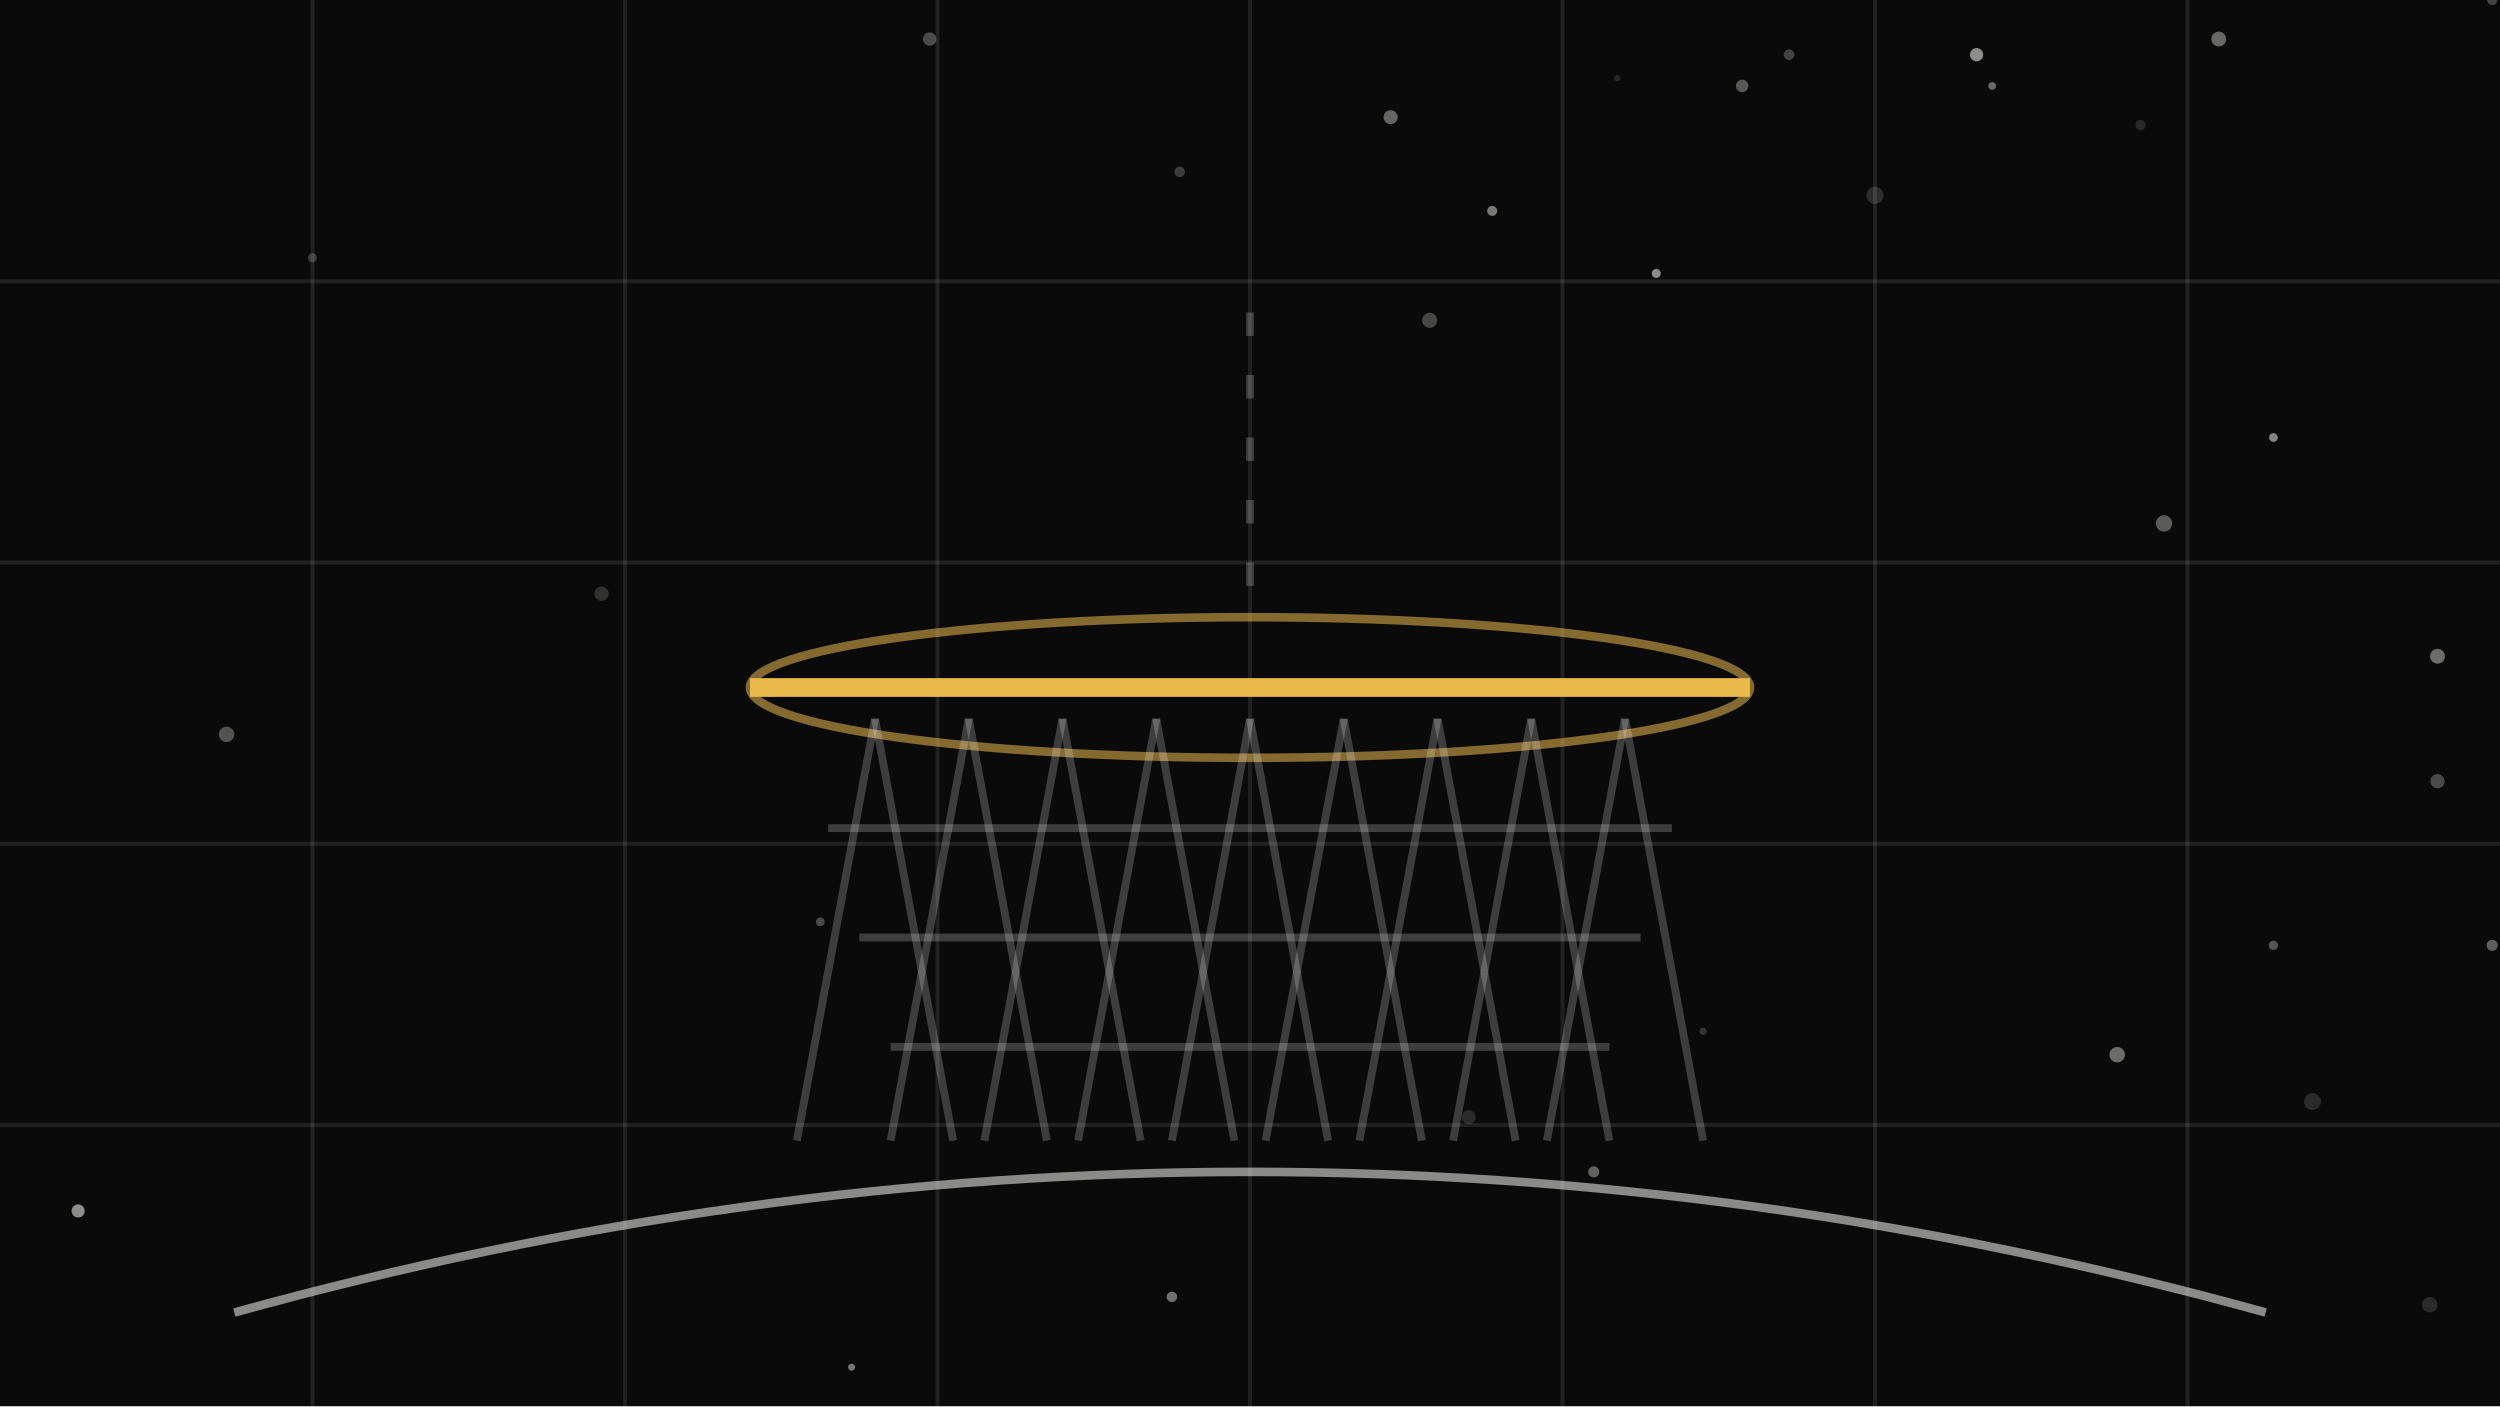
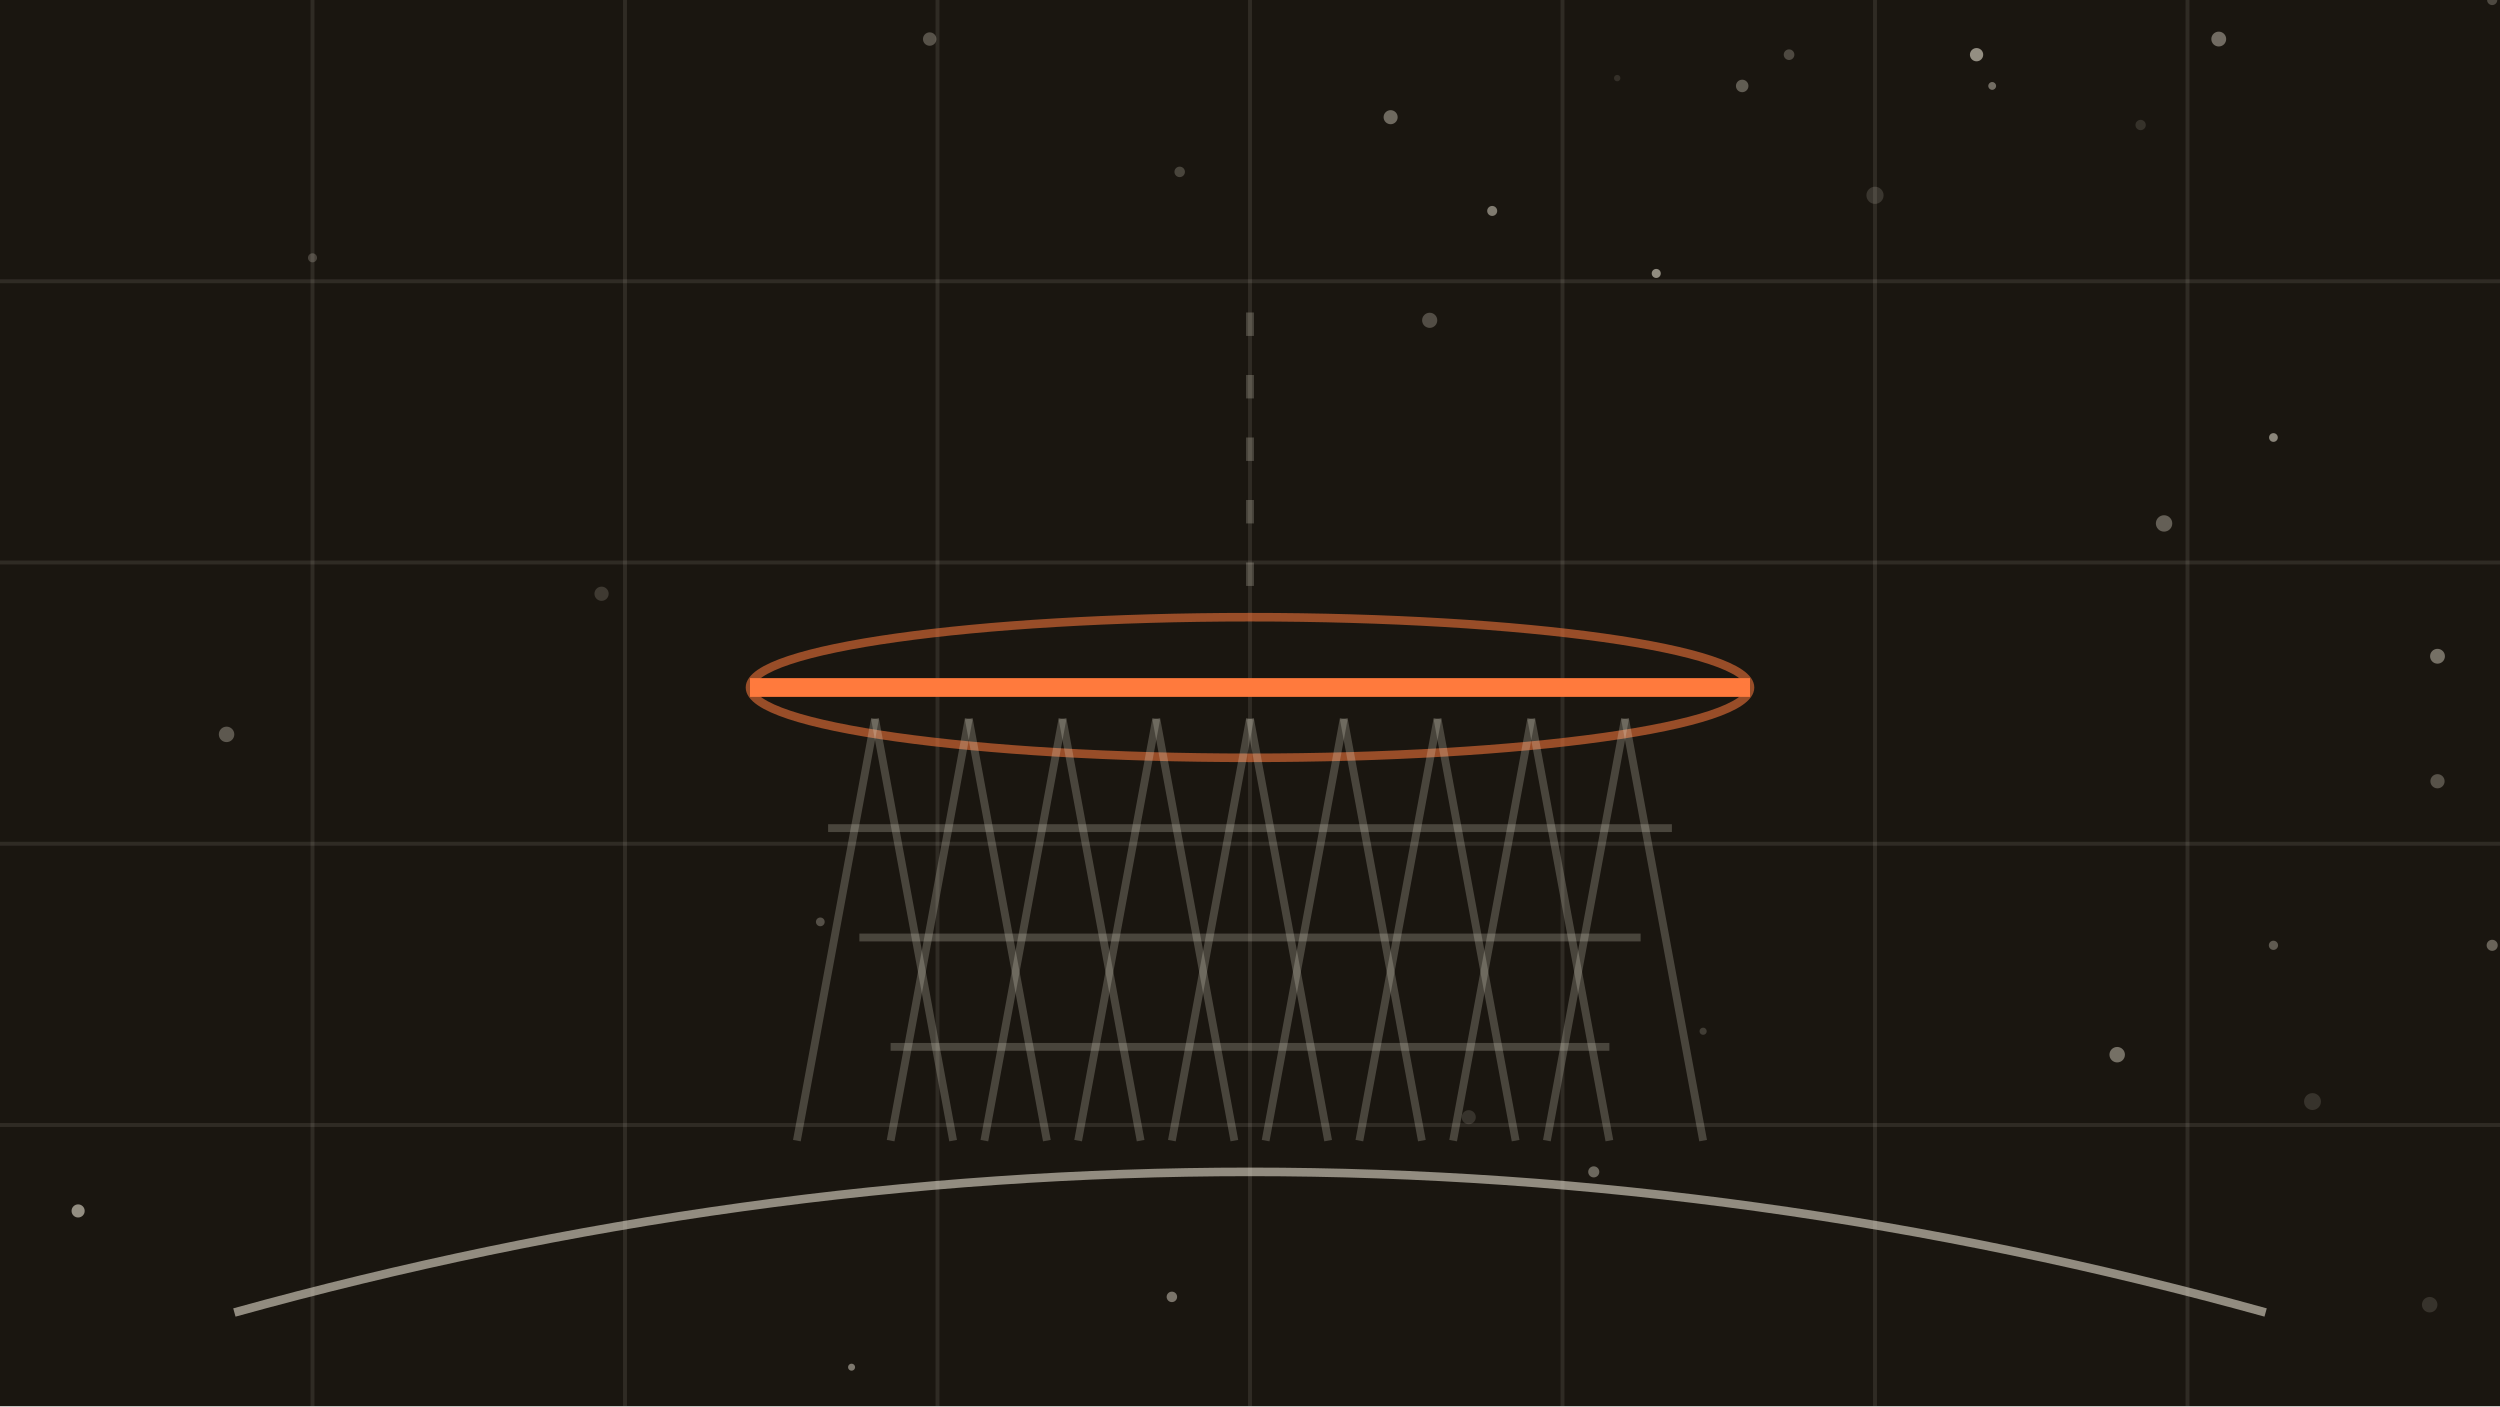
<svg xmlns="http://www.w3.org/2000/svg" viewBox="0 0 320 180" width="320" height="180" role="img" aria-label="stringhoopers">
-   <rect width="320" height="180" fill="#0A0A0A" />
-   <line x1="40" y1="0" x2="40" y2="180" stroke="rgba(242,242,240,.10)" stroke-width=".5" />
-   <line x1="80" y1="0" x2="80" y2="180" stroke="rgba(242,242,240,.10)" stroke-width=".5" />
-   <line x1="120" y1="0" x2="120" y2="180" stroke="rgba(242,242,240,.10)" stroke-width=".5" />
-   <line x1="160" y1="0" x2="160" y2="180" stroke="rgba(242,242,240,.10)" stroke-width=".5" />
-   <line x1="200" y1="0" x2="200" y2="180" stroke="rgba(242,242,240,.10)" stroke-width=".5" />
-   <line x1="240" y1="0" x2="240" y2="180" stroke="rgba(242,242,240,.10)" stroke-width=".5" />
-   <line x1="280" y1="0" x2="280" y2="180" stroke="rgba(242,242,240,.10)" stroke-width=".5" />
-   <line x1="0" y1="36" x2="320" y2="36" stroke="rgba(242,242,240,.10)" stroke-width=".5" />
-   <line x1="0" y1="72" x2="320" y2="72" stroke="rgba(242,242,240,.10)" stroke-width=".5" />
-   <line x1="0" y1="108" x2="320" y2="108" stroke="rgba(242,242,240,.10)" stroke-width=".5" />
-   <line x1="0" y1="144" x2="320" y2="144" stroke="rgba(242,242,240,.10)" stroke-width=".5" />
-   <circle cx="40" cy="33" r="0.58" fill="#F2F2F0" opacity="0.21" />
-   <circle cx="274" cy="16" r="0.66" fill="#F2F2F0" opacity="0.13" />
-   <circle cx="191" cy="27" r="0.64" fill="#F2F2F0" opacity="0.47" />
-   <circle cx="105" cy="118" r="0.56" fill="#F2F2F0" opacity="0.27" />
-   <circle cx="253" cy="7" r="0.85" fill="#F2F2F0" opacity="0.56" />
-   <circle cx="291" cy="121" r="0.59" fill="#F2F2F0" opacity="0.32" />
-   <circle cx="109" cy="175" r="0.45" fill="#F2F2F0" opacity="0.46" />
-   <circle cx="240" cy="25" r="1.10" fill="#F2F2F0" opacity="0.15" />
-   <circle cx="311" cy="167" r="0.99" fill="#F2F2F0" opacity="0.14" />
-   <circle cx="312" cy="100" r="0.91" fill="#F2F2F0" opacity="0.28" />
-   <circle cx="150" cy="166" r="0.67" fill="#F2F2F0" opacity="0.44" />
-   <circle cx="29" cy="94" r="0.99" fill="#F2F2F0" opacity="0.31" />
-   <circle cx="223" cy="11" r="0.80" fill="#F2F2F0" opacity="0.33" />
-   <circle cx="312" cy="84" r="0.95" fill="#F2F2F0" opacity="0.42" />
-   <circle cx="319" cy="121" r="0.71" fill="#F2F2F0" opacity="0.36" />
-   <circle cx="218" cy="132" r="0.46" fill="#F2F2F0" opacity="0.18" />
-   <circle cx="188" cy="143" r="0.90" fill="#F2F2F0" opacity="0.14" />
-   <circle cx="204" cy="150" r="0.71" fill="#F2F2F0" opacity="0.38" />
-   <circle cx="178" cy="15" r="0.90" fill="#F2F2F0" opacity="0.39" />
-   <circle cx="271" cy="135" r="0.99" fill="#F2F2F0" opacity="0.42" />
-   <circle cx="151" cy="22" r="0.67" fill="#F2F2F0" opacity="0.22" />
-   <circle cx="284" cy="5" r="0.95" fill="#F2F2F0" opacity="0.40" />
-   <circle cx="119" cy="5" r="0.86" fill="#F2F2F0" opacity="0.28" />
-   <circle cx="291" cy="56" r="0.56" fill="#F2F2F0" opacity="0.52" />
-   <circle cx="183" cy="41" r="0.97" fill="#F2F2F0" opacity="0.26" />
-   <circle cx="207" cy="10" r="0.41" fill="#F2F2F0" opacity="0.12" />
-   <circle cx="277" cy="67" r="1.05" fill="#F2F2F0" opacity="0.34" />
-   <circle cx="255" cy="11" r="0.50" fill="#F2F2F0" opacity="0.41" />
-   <circle cx="229" cy="7" r="0.68" fill="#F2F2F0" opacity="0.24" />
-   <circle cx="77" cy="76" r="0.91" fill="#F2F2F0" opacity="0.17" />
-   <circle cx="212" cy="35" r="0.58" fill="#F2F2F0" opacity="0.55" />
-   <circle cx="10" cy="155" r="0.84" fill="#F2F2F0" opacity="0.56" />
-   <circle cx="296" cy="141" r="1.08" fill="#F2F2F0" opacity="0.14" />
-   <circle cx="319" cy="0" r="0.65" fill="#F2F2F0" opacity="0.24" />
-   <path d="M96 88 h128" stroke="#E8B84B" stroke-width="2.4" />
-   <ellipse cx="160" cy="88" rx="64" ry="9" fill="none" stroke="#E8B84B" stroke-width="1.1" opacity=".55" />
-   <path d="M112 92 L102 146" stroke="rgba(242,242,240,.22)" fill="none" />
-   <path d="M112 92 L122 146" stroke="rgba(242,242,240,.22)" fill="none" />
-   <path d="M124 92 L114 146" stroke="rgba(242,242,240,.22)" fill="none" />
-   <path d="M124 92 L134 146" stroke="rgba(242,242,240,.22)" fill="none" />
-   <path d="M136 92 L126 146" stroke="rgba(242,242,240,.22)" fill="none" />
-   <path d="M136 92 L146 146" stroke="rgba(242,242,240,.22)" fill="none" />
-   <path d="M148 92 L138 146" stroke="rgba(242,242,240,.22)" fill="none" />
-   <path d="M148 92 L158 146" stroke="rgba(242,242,240,.22)" fill="none" />
-   <path d="M160 92 L150 146" stroke="rgba(242,242,240,.22)" fill="none" />
-   <path d="M160 92 L170 146" stroke="rgba(242,242,240,.22)" fill="none" />
-   <path d="M172 92 L162 146" stroke="rgba(242,242,240,.22)" fill="none" />
-   <path d="M172 92 L182 146" stroke="rgba(242,242,240,.22)" fill="none" />
-   <path d="M184 92 L174 146" stroke="rgba(242,242,240,.22)" fill="none" />
-   <path d="M184 92 L194 146" stroke="rgba(242,242,240,.22)" fill="none" />
-   <path d="M196 92 L186 146" stroke="rgba(242,242,240,.22)" fill="none" />
-   <path d="M196 92 L206 146" stroke="rgba(242,242,240,.22)" fill="none" />
-   <path d="M208 92 L198 146" stroke="rgba(242,242,240,.22)" fill="none" />
-   <path d="M208 92 L218 146" stroke="rgba(242,242,240,.22)" fill="none" />
-   <line x1="106" y1="106" x2="214" y2="106" stroke="rgba(242,242,240,.22)" />
-   <line x1="110" y1="120" x2="210" y2="120" stroke="rgba(242,242,240,.22)" />
-   <line x1="114" y1="134" x2="206" y2="134" stroke="rgba(242,242,240,.22)" />
-   <path d="M30 168 Q 160 132 290 168" fill="none" stroke="rgba(242,242,240,.55)" stroke-width="1.1" />
-   <line x1="160" y1="40" x2="160" y2="78" stroke="rgba(242,242,240,.22)" stroke-dasharray="3 5" />
+   <rect width="320" height="180" fill="#1a1610" />
+   <line x1="40" y1="0" x2="40" y2="180" stroke="rgba(243,236,220,.10)" stroke-width=".5" />
+   <line x1="80" y1="0" x2="80" y2="180" stroke="rgba(243,236,220,.10)" stroke-width=".5" />
+   <line x1="120" y1="0" x2="120" y2="180" stroke="rgba(243,236,220,.10)" stroke-width=".5" />
+   <line x1="160" y1="0" x2="160" y2="180" stroke="rgba(243,236,220,.10)" stroke-width=".5" />
+   <line x1="200" y1="0" x2="200" y2="180" stroke="rgba(243,236,220,.10)" stroke-width=".5" />
+   <line x1="240" y1="0" x2="240" y2="180" stroke="rgba(243,236,220,.10)" stroke-width=".5" />
+   <line x1="280" y1="0" x2="280" y2="180" stroke="rgba(243,236,220,.10)" stroke-width=".5" />
+   <line x1="0" y1="36" x2="320" y2="36" stroke="rgba(243,236,220,.10)" stroke-width=".5" />
+   <line x1="0" y1="72" x2="320" y2="72" stroke="rgba(243,236,220,.10)" stroke-width=".5" />
+   <line x1="0" y1="108" x2="320" y2="108" stroke="rgba(243,236,220,.10)" stroke-width=".5" />
+   <line x1="0" y1="144" x2="320" y2="144" stroke="rgba(243,236,220,.10)" stroke-width=".5" />
+   <circle cx="40" cy="33" r="0.58" fill="#f3ecdc" opacity="0.21" />
+   <circle cx="274" cy="16" r="0.66" fill="#f3ecdc" opacity="0.13" />
+   <circle cx="191" cy="27" r="0.64" fill="#f3ecdc" opacity="0.47" />
+   <circle cx="105" cy="118" r="0.56" fill="#f3ecdc" opacity="0.27" />
+   <circle cx="253" cy="7" r="0.85" fill="#f3ecdc" opacity="0.56" />
+   <circle cx="291" cy="121" r="0.59" fill="#f3ecdc" opacity="0.32" />
+   <circle cx="109" cy="175" r="0.45" fill="#f3ecdc" opacity="0.46" />
+   <circle cx="240" cy="25" r="1.10" fill="#f3ecdc" opacity="0.15" />
+   <circle cx="311" cy="167" r="0.99" fill="#f3ecdc" opacity="0.14" />
+   <circle cx="312" cy="100" r="0.91" fill="#f3ecdc" opacity="0.28" />
+   <circle cx="150" cy="166" r="0.67" fill="#f3ecdc" opacity="0.44" />
+   <circle cx="29" cy="94" r="0.99" fill="#f3ecdc" opacity="0.31" />
+   <circle cx="223" cy="11" r="0.80" fill="#f3ecdc" opacity="0.33" />
+   <circle cx="312" cy="84" r="0.95" fill="#f3ecdc" opacity="0.42" />
+   <circle cx="319" cy="121" r="0.71" fill="#f3ecdc" opacity="0.36" />
+   <circle cx="218" cy="132" r="0.46" fill="#f3ecdc" opacity="0.18" />
+   <circle cx="188" cy="143" r="0.90" fill="#f3ecdc" opacity="0.14" />
+   <circle cx="204" cy="150" r="0.71" fill="#f3ecdc" opacity="0.38" />
+   <circle cx="178" cy="15" r="0.90" fill="#f3ecdc" opacity="0.39" />
+   <circle cx="271" cy="135" r="0.99" fill="#f3ecdc" opacity="0.42" />
+   <circle cx="151" cy="22" r="0.67" fill="#f3ecdc" opacity="0.22" />
+   <circle cx="284" cy="5" r="0.95" fill="#f3ecdc" opacity="0.40" />
+   <circle cx="119" cy="5" r="0.86" fill="#f3ecdc" opacity="0.28" />
+   <circle cx="291" cy="56" r="0.56" fill="#f3ecdc" opacity="0.52" />
+   <circle cx="183" cy="41" r="0.97" fill="#f3ecdc" opacity="0.26" />
+   <circle cx="207" cy="10" r="0.41" fill="#f3ecdc" opacity="0.12" />
+   <circle cx="277" cy="67" r="1.05" fill="#f3ecdc" opacity="0.34" />
+   <circle cx="255" cy="11" r="0.50" fill="#f3ecdc" opacity="0.41" />
+   <circle cx="229" cy="7" r="0.68" fill="#f3ecdc" opacity="0.24" />
+   <circle cx="77" cy="76" r="0.91" fill="#f3ecdc" opacity="0.17" />
+   <circle cx="212" cy="35" r="0.58" fill="#f3ecdc" opacity="0.55" />
+   <circle cx="10" cy="155" r="0.84" fill="#f3ecdc" opacity="0.56" />
+   <circle cx="296" cy="141" r="1.08" fill="#f3ecdc" opacity="0.14" />
+   <circle cx="319" cy="0" r="0.65" fill="#f3ecdc" opacity="0.24" />
+   <path d="M96 88 h128" stroke="#ff7a3d" stroke-width="2.4" />
+   <ellipse cx="160" cy="88" rx="64" ry="9" fill="none" stroke="#ff7a3d" stroke-width="1.1" opacity=".55" />
+   <path d="M112 92 L102 146" stroke="rgba(243,236,220,.22)" fill="none" />
+   <path d="M112 92 L122 146" stroke="rgba(243,236,220,.22)" fill="none" />
+   <path d="M124 92 L114 146" stroke="rgba(243,236,220,.22)" fill="none" />
+   <path d="M124 92 L134 146" stroke="rgba(243,236,220,.22)" fill="none" />
+   <path d="M136 92 L126 146" stroke="rgba(243,236,220,.22)" fill="none" />
+   <path d="M136 92 L146 146" stroke="rgba(243,236,220,.22)" fill="none" />
+   <path d="M148 92 L138 146" stroke="rgba(243,236,220,.22)" fill="none" />
+   <path d="M148 92 L158 146" stroke="rgba(243,236,220,.22)" fill="none" />
+   <path d="M160 92 L150 146" stroke="rgba(243,236,220,.22)" fill="none" />
+   <path d="M160 92 L170 146" stroke="rgba(243,236,220,.22)" fill="none" />
+   <path d="M172 92 L162 146" stroke="rgba(243,236,220,.22)" fill="none" />
+   <path d="M172 92 L182 146" stroke="rgba(243,236,220,.22)" fill="none" />
+   <path d="M184 92 L174 146" stroke="rgba(243,236,220,.22)" fill="none" />
+   <path d="M184 92 L194 146" stroke="rgba(243,236,220,.22)" fill="none" />
+   <path d="M196 92 L186 146" stroke="rgba(243,236,220,.22)" fill="none" />
+   <path d="M196 92 L206 146" stroke="rgba(243,236,220,.22)" fill="none" />
+   <path d="M208 92 L198 146" stroke="rgba(243,236,220,.22)" fill="none" />
+   <path d="M208 92 L218 146" stroke="rgba(243,236,220,.22)" fill="none" />
+   <line x1="106" y1="106" x2="214" y2="106" stroke="rgba(243,236,220,.22)" />
+   <line x1="110" y1="120" x2="210" y2="120" stroke="rgba(243,236,220,.22)" />
+   <line x1="114" y1="134" x2="206" y2="134" stroke="rgba(243,236,220,.22)" />
+   <path d="M30 168 Q 160 132 290 168" fill="none" stroke="rgba(243,236,220,.55)" stroke-width="1.1" />
+   <line x1="160" y1="40" x2="160" y2="78" stroke="rgba(243,236,220,.22)" stroke-dasharray="3 5" />
</svg>
